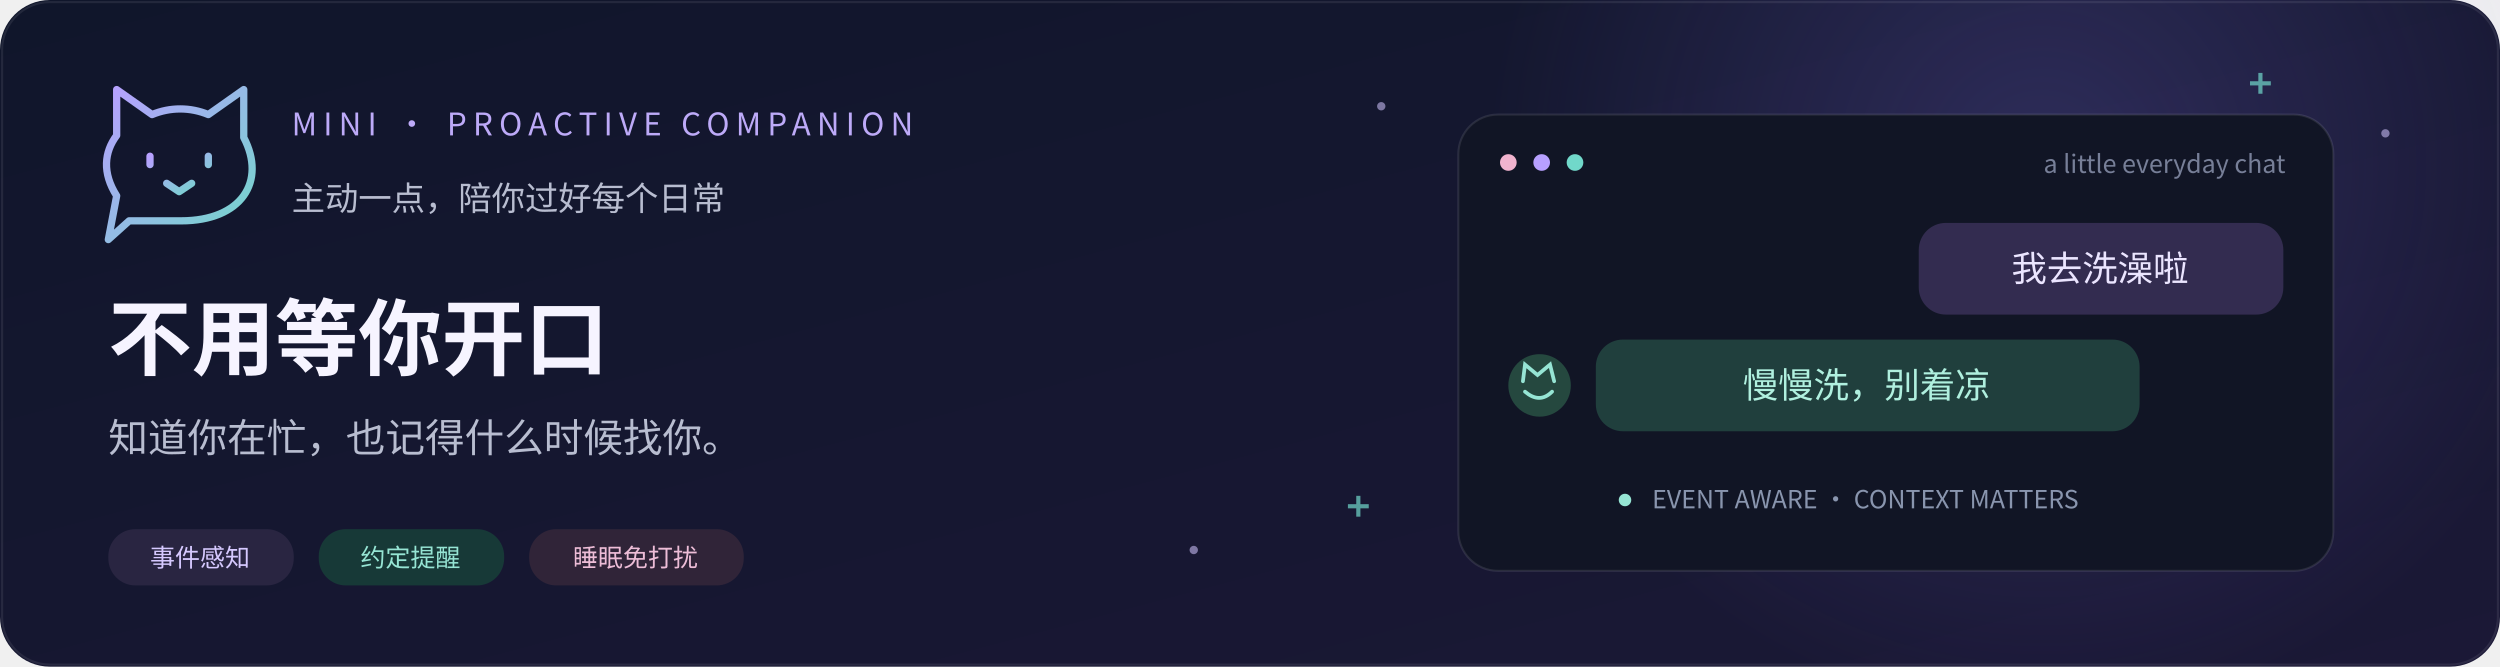
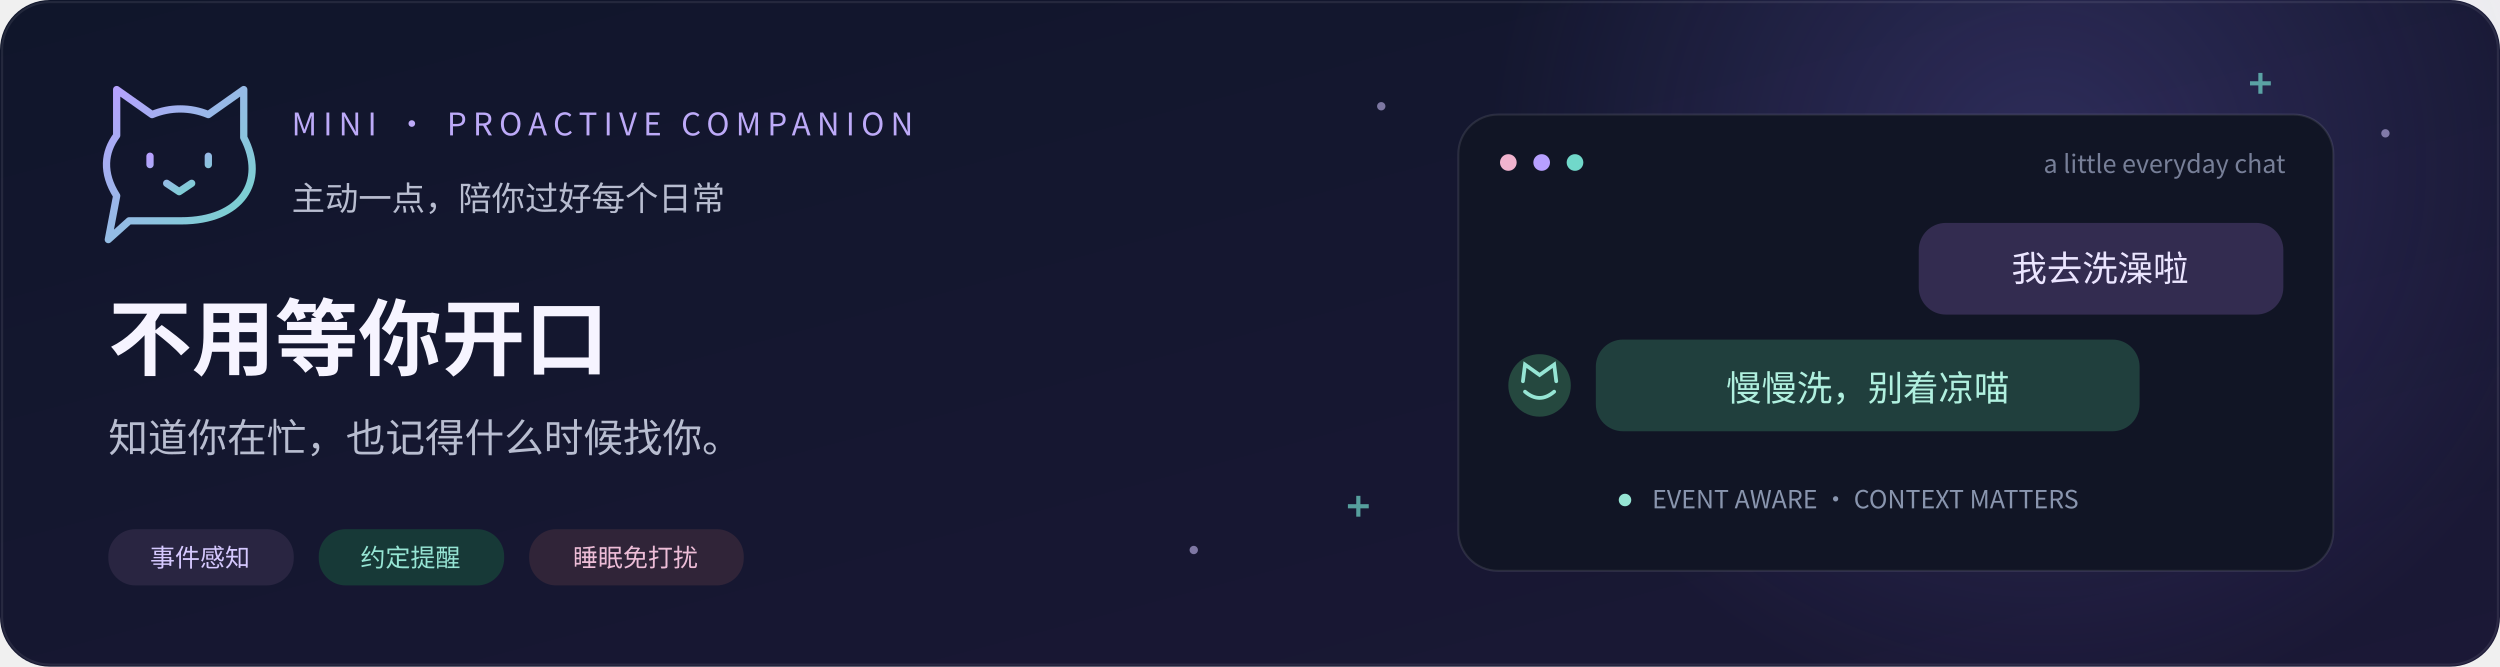
<svg xmlns="http://www.w3.org/2000/svg" width="1200" height="320" viewBox="0 0 1200 320" role="img" aria-labelledby="title desc">
  <defs>
    <linearGradient id="bg" x2="1" y2="1">
      <stop stop-color="#10162b" />
      <stop offset="1" stop-color="#1b1836" />
    </linearGradient>
    <linearGradient id="accent" x2="1" y2="1">
      <stop stop-color="#b7a0ff" />
      <stop offset="1" stop-color="#71d8ca" />
    </linearGradient>
    <radialGradient id="glow">
      <stop stop-color="#8b7cf6" stop-opacity=".21" />
      <stop offset="1" stop-color="#8b7cf6" stop-opacity="0" />
    </radialGradient>
  </defs>
  <rect width="1200" height="320" rx="24" fill="url(#bg)" />
  <circle cx="980" cy="80" r="265" fill="url(#glow)" />
  <rect x="1" y="1" width="1198" height="318" rx="23" fill="none" stroke="#ffffff" stroke-opacity=".08" />
  <g fill="#c3b8ef" opacity=".6">
    <circle cx="663" cy="51" r="2" />
    <circle cx="1108" cy="238" r="2" />
    <circle cx="573" cy="264" r="2" />
    <circle cx="1145" cy="64" r="2" />
  </g>
  <path d="M647 243h10m-5-5v10M1080 40h10m-5-5v10" stroke="#71d8ca" stroke-width="2" opacity=".7" />
  <g transform="translate(52 40)" fill="none" stroke="url(#accent)" stroke-width="3.5" stroke-linecap="round" stroke-linejoin="round">
    <path d="M4 25V3l17 12a35 35 0 0 1 27 0L65 3v23c11 21-1 40-30 40H10L0 75l4-21C-3 43-2 33 4 25Z" />
    <path d="M20 35v4m28-4v4m-20 9 6 4 6-4" />
  </g>
  <g font-family="-apple-system,BlinkMacSystemFont,'Segoe UI','Microsoft YaHei','Noto Sans CJK SC',sans-serif">
    <text x="140" y="65" fill="#bdaaf8" font-size="15" letter-spacing="3">MINI · PROACTIVE COMPANION</text>
    <text x="140" y="101" fill="#b8bdd0" font-size="16">主动一点，陪你过好每个日常</text>
    <text x="52" y="177" fill="#f6f4ff" font-size="40" font-weight="700">不用等你开口</text>
    <text x="52" y="217" fill="#b8bdd0" font-size="19">知道你在忙，也记得什么时候找你。</text>
    <rect x="52" y="254" width="89" height="27" rx="13" fill="#292541" />
    <text x="96" y="272" fill="#d6c9ff" font-size="12" text-anchor="middle">事件感知</text>
    <rect x="153" y="254" width="89" height="27" rx="13" fill="#173937" />
    <text x="197" y="272" fill="#96e5d4" font-size="12" text-anchor="middle">约定提醒</text>
    <rect x="254" y="254" width="103" height="27" rx="13" fill="#302438" />
    <text x="305" y="272" fill="#edbdd7" font-size="12" text-anchor="middle">睡眠免打扰</text>
    <rect x="700" y="55" width="420" height="219" rx="19" fill="#111525" stroke="#ffffff" stroke-opacity=".1" />
    <circle cx="724" cy="78" r="4" fill="#f1b3ce" />
    <circle cx="740" cy="78" r="4" fill="#b7a0ff" />
    <circle cx="756" cy="78" r="4" fill="#71d8ca" />
    <text x="1097" y="83" fill="#777f98" font-size="12" text-anchor="end">a little everyday chat</text>
    <rect x="921" y="107" width="175" height="44" rx="13" fill="#332c50" />
    <text x="1008" y="135" fill="#ebe5ff" font-size="17" text-anchor="middle">我去洗澡啦</text>
-     <circle cx="739" cy="185" r="15" fill="#25483f" />
-     <path d="m731 183 1-8 6 5 6-5 2 8m-14 5q7 6 13 0" fill="none" stroke="#96e5d4" stroke-width="1.8" stroke-linecap="round" />
-     <rect x="766" y="163" width="261" height="44" rx="13" fill="#203f3d" />
-     <text x="896" y="191" fill="#b0f0df" font-size="17" text-anchor="middle">慢慢洗，别着凉</text>
+     <g transform="translate(724 163)">
+       <circle cx="15" cy="22" r="15" fill="#25483f" />
+       <path d="m7 20 1-8 7 5 7-5 1 8m-15 5q7 6 14 0" fill="none" stroke="#96e5d4" stroke-width="1.8" stroke-linecap="round" />
+       <rect x="42" y="0" width="261" height="44" rx="13" fill="#203f3d" />
+       <text x="172.5" y="22" fill="#b0f0df" font-size="17" text-anchor="middle" dominant-baseline="central">慢慢洗，别着凉喵</text>
+     </g>
    <circle cx="780" cy="240" r="3" fill="#96e5d4" />
    <text x="793" y="244" fill="#8995ae" font-size="12">EVENT AWARE · CONTEXT MATTERS</text>
  </g>
</svg>
